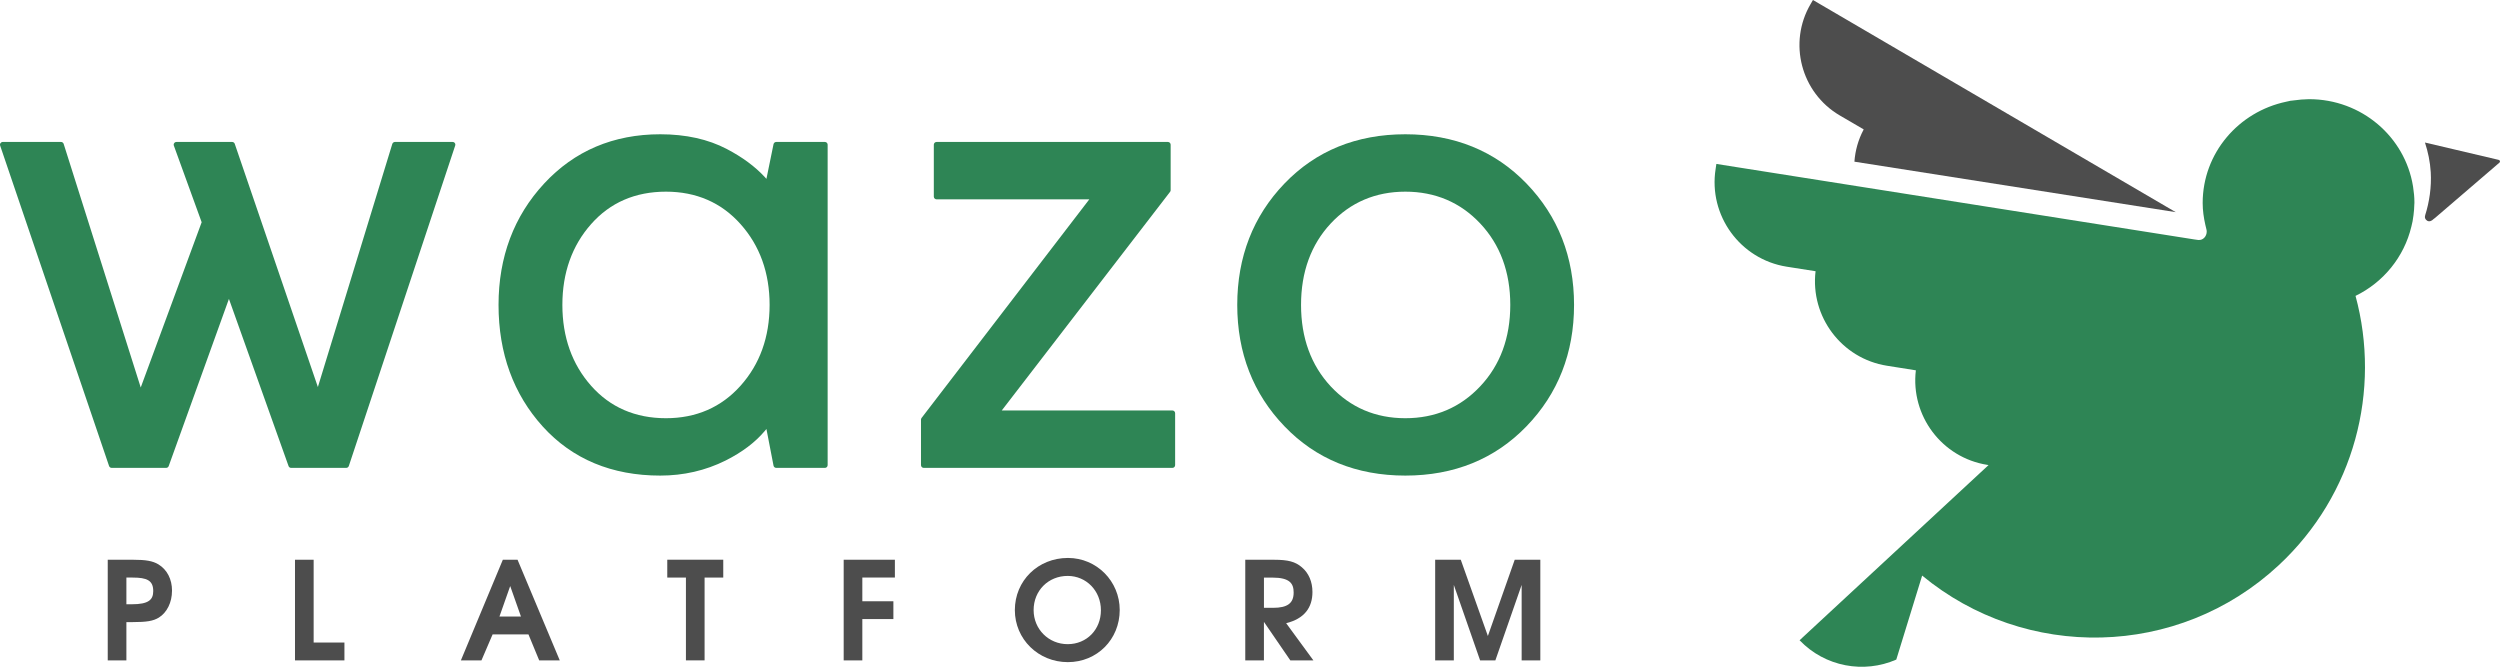
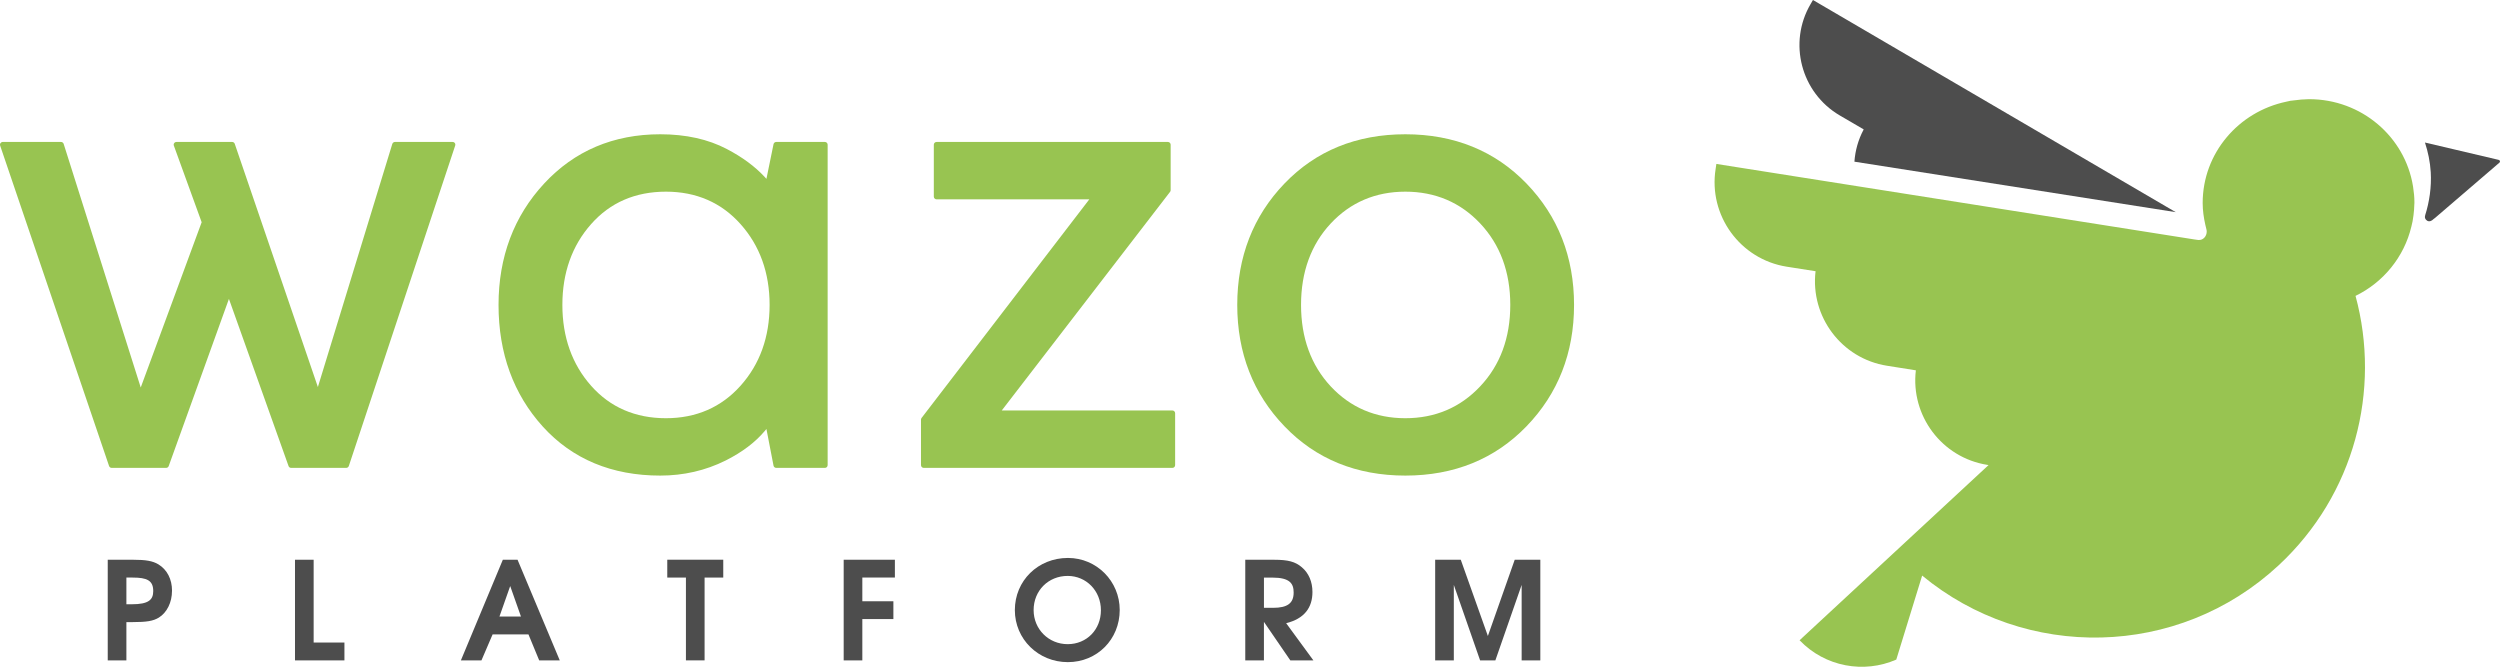
<svg xmlns="http://www.w3.org/2000/svg" id="svg6424" version="1.1" viewBox="0 0 74.513 19.873" height="19.873mm" width="74.513mm">
  <defs id="defs6418" />
  <g transform="translate(-5.962701,-2.641733)" id="layer1">
    <g transform="matrix(0.7220158,0,0,0.7220158,-278.6729,-13.86699)" id="g4747">
-       <g id="g4733" transform="matrix(0.1942298,0,0,0.1942298,354.0148,-36.87139)" style="fill:#2e8555">
-         <g id="g4731" transform="translate(41.11938,42.22521)" style="fill:#2e8555">
-           <g id="g4729" style="fill:#2e8555">
-             <g id="g4727" style="fill:#2e8555">
-               <path id="path4719" d="m 262.642,296.267 c 0.062,-0.186 0.031,-0.376 -0.074,-0.527 -0.108,-0.15 -0.284,-0.24 -0.47,-0.24 H 249.84 c -0.257,0 -0.486,0.17 -0.567,0.421 l -15.817,51.669 -0.256,-0.757 -17.412,-50.942 c -0.074,-0.23 -0.304,-0.391 -0.547,-0.391 h -11.843 c -0.19,0 -0.374,0.096 -0.475,0.249 -0.116,0.153 -0.144,0.354 -0.076,0.533 l 5.91,16.277 -0.032,0.089 -12.917,35.035 -0.229,-0.721 -16.152,-51.054 c -0.08,-0.241 -0.304,-0.409 -0.558,-0.409 h -12.392 c -0.186,0 -0.351,0.085 -0.467,0.24 -0.112,0.15 -0.143,0.349 -0.084,0.531 l 23.154,68.11 c 0.084,0.233 0.306,0.39 0.558,0.39 H 201.2 c 0.254,0 0.468,-0.149 0.555,-0.393 l 12.797,-35.522 12.67,35.522 c 0.078,0.238 0.298,0.393 0.549,0.393 h 11.712 c 0.251,0 0.47,-0.162 0.554,-0.409 z" style="fill:#2e8555" />
-               <path id="path4721" d="m 341.222,295.5 h -10.351 c -0.279,0 -0.515,0.2 -0.574,0.473 l -1.507,7.371 -0.341,-0.373 c -2.061,-2.236 -4.776,-4.248 -8.074,-5.969 -3.959,-2.082 -8.721,-3.136 -14.154,-3.136 -9.935,0 -18.237,3.52 -24.676,10.473 -6.431,6.937 -9.692,15.618 -9.692,25.795 0,10.266 3.165,18.968 9.41,25.86 6.269,6.908 14.667,10.414 24.958,10.414 4.956,0 9.622,-1.073 13.884,-3.198 3.501,-1.755 6.307,-3.87 8.337,-6.291 l 0.346,-0.42 1.51,7.8 c 0.051,0.269 0.3,0.472 0.574,0.472 h 10.351 c 0.319,0 0.577,-0.261 0.577,-0.592 v -68.098 c -0.001,-0.32 -0.259,-0.581 -0.578,-0.581 z m -17.939,51.819 c -4.086,4.569 -9.419,6.894 -15.847,6.894 -6.513,0 -11.861,-2.318 -15.903,-6.888 -4.054,-4.573 -6.112,-10.357 -6.112,-17.191 0,-6.827 2.059,-12.608 6.112,-17.179 4.036,-4.573 9.385,-6.89 15.903,-6.89 6.438,0 11.77,2.317 15.847,6.89 4.102,4.583 6.182,10.365 6.182,17.179 -10e-4,6.828 -2.081,12.608 -6.182,17.185 z" style="fill:#2e8555" />
-               <path id="path4723" d="m 415.083,352.569 h -36.28 l 35.771,-46.463 c 0.087,-0.098 0.127,-0.22 0.127,-0.353 v -9.672 c 0,-0.32 -0.265,-0.582 -0.588,-0.582 h -49.161 c -0.322,0 -0.587,0.262 -0.587,0.582 v 11.035 c 0,0.32 0.265,0.582 0.587,0.582 h 32.46 l -35.655,46.467 c -0.075,0.117 -0.118,0.236 -0.118,0.354 v 9.661 c 0,0.331 0.262,0.592 0.587,0.592 h 52.857 c 0.312,0 0.569,-0.261 0.569,-0.592 v -11.028 c 0.001,-0.319 -0.257,-0.583 -0.569,-0.583 z" style="fill:#2e8555" />
-               <path id="path4725" d="m 490.329,304.333 c -6.711,-6.947 -15.374,-10.467 -25.749,-10.467 -10.38,0 -19.023,3.52 -25.686,10.467 -6.661,6.926 -10.039,15.609 -10.039,25.801 0,10.202 3.378,18.882 10.039,25.799 6.663,6.951 15.306,10.475 25.686,10.475 10.375,0 19.036,-3.524 25.749,-10.475 6.707,-6.93 10.107,-15.608 10.107,-25.799 0,-10.184 -3.4,-18.863 -10.107,-25.801 z m -9.833,43.1 c -4.216,4.499 -9.573,6.78 -15.916,6.78 -6.334,0 -11.667,-2.275 -15.858,-6.764 -4.186,-4.501 -6.308,-10.319 -6.308,-17.315 0,-6.995 2.123,-12.818 6.308,-17.307 4.187,-4.487 9.52,-6.762 15.858,-6.762 6.343,0 11.698,2.274 15.916,6.762 4.237,4.502 6.388,10.323 6.388,17.307 0,6.995 -2.151,12.811 -6.388,17.299 z" style="fill:#2e8555" />
+       <g id="g4733" transform="matrix(0.1942298,0,0,0.1942298,354.0148,-36.87139)" style="fill:#98c451">
+         <g id="g4731" transform="translate(41.11938,42.22521)" style="fill:#98c451">
+           <g id="g4729" style="fill:#98c451">
+             <g id="g4727" style="fill:#98c451">
+               <path id="path4719" d="m 262.642,296.267 c 0.062,-0.186 0.031,-0.376 -0.074,-0.527 -0.108,-0.15 -0.284,-0.24 -0.47,-0.24 H 249.84 c -0.257,0 -0.486,0.17 -0.567,0.421 l -15.817,51.669 -0.256,-0.757 -17.412,-50.942 c -0.074,-0.23 -0.304,-0.391 -0.547,-0.391 h -11.843 c -0.19,0 -0.374,0.096 -0.475,0.249 -0.116,0.153 -0.144,0.354 -0.076,0.533 l 5.91,16.277 -0.032,0.089 -12.917,35.035 -0.229,-0.721 -16.152,-51.054 c -0.08,-0.241 -0.304,-0.409 -0.558,-0.409 h -12.392 c -0.186,0 -0.351,0.085 -0.467,0.24 -0.112,0.15 -0.143,0.349 -0.084,0.531 l 23.154,68.11 c 0.084,0.233 0.306,0.39 0.558,0.39 H 201.2 c 0.254,0 0.468,-0.149 0.555,-0.393 l 12.797,-35.522 12.67,35.522 c 0.078,0.238 0.298,0.393 0.549,0.393 h 11.712 c 0.251,0 0.47,-0.162 0.554,-0.409 z" style="fill:#98c451" />
+               <path id="path4721" d="m 341.222,295.5 h -10.351 c -0.279,0 -0.515,0.2 -0.574,0.473 l -1.507,7.371 -0.341,-0.373 c -2.061,-2.236 -4.776,-4.248 -8.074,-5.969 -3.959,-2.082 -8.721,-3.136 -14.154,-3.136 -9.935,0 -18.237,3.52 -24.676,10.473 -6.431,6.937 -9.692,15.618 -9.692,25.795 0,10.266 3.165,18.968 9.41,25.86 6.269,6.908 14.667,10.414 24.958,10.414 4.956,0 9.622,-1.073 13.884,-3.198 3.501,-1.755 6.307,-3.87 8.337,-6.291 l 0.346,-0.42 1.51,7.8 c 0.051,0.269 0.3,0.472 0.574,0.472 h 10.351 c 0.319,0 0.577,-0.261 0.577,-0.592 v -68.098 c -0.001,-0.32 -0.259,-0.581 -0.578,-0.581 z m -17.939,51.819 c -4.086,4.569 -9.419,6.894 -15.847,6.894 -6.513,0 -11.861,-2.318 -15.903,-6.888 -4.054,-4.573 -6.112,-10.357 -6.112,-17.191 0,-6.827 2.059,-12.608 6.112,-17.179 4.036,-4.573 9.385,-6.89 15.903,-6.89 6.438,0 11.77,2.317 15.847,6.89 4.102,4.583 6.182,10.365 6.182,17.179 -10e-4,6.828 -2.081,12.608 -6.182,17.185 z" style="fill:#98c451" />
+               <path id="path4723" d="m 415.083,352.569 h -36.28 l 35.771,-46.463 c 0.087,-0.098 0.127,-0.22 0.127,-0.353 v -9.672 c 0,-0.32 -0.265,-0.582 -0.588,-0.582 h -49.161 c -0.322,0 -0.587,0.262 -0.587,0.582 v 11.035 c 0,0.32 0.265,0.582 0.587,0.582 h 32.46 l -35.655,46.467 c -0.075,0.117 -0.118,0.236 -0.118,0.354 v 9.661 c 0,0.331 0.262,0.592 0.587,0.592 h 52.857 c 0.312,0 0.569,-0.261 0.569,-0.592 v -11.028 c 0.001,-0.319 -0.257,-0.583 -0.569,-0.583 z" style="fill:#98c451" />
+               <path id="path4725" d="m 490.329,304.333 c -6.711,-6.947 -15.374,-10.467 -25.749,-10.467 -10.38,0 -19.023,3.52 -25.686,10.467 -6.661,6.926 -10.039,15.609 -10.039,25.801 0,10.202 3.378,18.882 10.039,25.799 6.663,6.951 15.306,10.475 25.686,10.475 10.375,0 19.036,-3.524 25.749,-10.475 6.707,-6.93 10.107,-15.608 10.107,-25.799 0,-10.184 -3.4,-18.863 -10.107,-25.801 z m -9.833,43.1 c -4.216,4.499 -9.573,6.78 -15.916,6.78 -6.334,0 -11.667,-2.275 -15.858,-6.764 -4.186,-4.501 -6.308,-10.319 -6.308,-17.315 0,-6.995 2.123,-12.818 6.308,-17.307 4.187,-4.487 9.52,-6.762 15.858,-6.762 6.343,0 11.698,2.274 15.916,6.762 4.237,4.502 6.388,10.323 6.388,17.307 0,6.995 -2.151,12.811 -6.388,17.299 z" style="fill:#98c451" />
            </g>
          </g>
        </g>
      </g>
      <g id="text4737" style="font-style:normal;font-weight:normal;font-size:5.622px;line-height:1.25;font-family:sans-serif;letter-spacing:0px;word-spacing:0px;fill:#4d4d4d;fill-opacity:1;stroke:none;stroke-width:0.141" aria-label="PLATFORM">
        <path id="path6479" style="font-style:normal;font-variant:normal;font-weight:bold;font-stretch:normal;font-family:'TeX Gyre Adventor';-inkscape-font-specification:'TeX Gyre Adventor Bold';letter-spacing:4.578px;fill:#4d4d4d;stroke-width:0.141" d="m 401.325,47.253 c 0,-0.478 -0.202,-0.871 -0.562,-1.091 -0.236,-0.141 -0.512,-0.191 -1.063,-0.191 h -1.029 v 4.155 h 0.77 v -1.58 h 0.247 c 0.59,0 0.86,-0.045 1.091,-0.186 0.337,-0.208 0.545,-0.63 0.545,-1.108 z m -0.776,0.011 c 0,0.36 -0.191,0.545 -0.883,0.545 h -0.225 v -1.102 h 0.259 c 0.59,0 0.849,0.118 0.849,0.557 z" />
        <path id="path6481" style="font-style:normal;font-variant:normal;font-weight:bold;font-stretch:normal;font-family:'TeX Gyre Adventor';-inkscape-font-specification:'TeX Gyre Adventor Bold';letter-spacing:4.578px;fill:#4d4d4d;stroke-width:0.141" d="m 408.442,50.126 v -0.737 h -1.271 v -3.418 h -0.77 v 4.155 z" />
        <path id="path6483" style="font-style:normal;font-variant:normal;font-weight:bold;font-stretch:normal;font-family:'TeX Gyre Adventor';-inkscape-font-specification:'TeX Gyre Adventor Bold';letter-spacing:4.578px;fill:#4d4d4d;stroke-width:0.141" d="m 417.331,50.126 -1.743,-4.155 h -0.607 l -1.732,4.155 h 0.849 l 0.461,-1.074 h 1.479 l 0.444,1.074 z m -1.602,-1.81 h -0.888 l 0.444,-1.259 z" />
        <path id="path6485" style="font-style:normal;font-variant:normal;font-weight:bold;font-stretch:normal;font-family:'TeX Gyre Adventor';-inkscape-font-specification:'TeX Gyre Adventor Bold';letter-spacing:4.578px;fill:#4d4d4d;stroke-width:0.141" d="m 424.08,46.707 v -0.737 h -2.311 v 0.737 h 0.77 v 3.418 h 0.77 v -3.418 z" />
        <path id="path6487" style="font-style:normal;font-variant:normal;font-weight:bold;font-stretch:normal;font-family:'TeX Gyre Adventor';-inkscape-font-specification:'TeX Gyre Adventor Bold';letter-spacing:4.578px;fill:#4d4d4d;stroke-width:0.141" d="m 431.165,46.707 v -0.737 h -2.114 v 4.155 h 0.77 v -1.704 h 1.282 v -0.737 h -1.282 v -0.978 z" />
        <path id="path6489" style="font-style:normal;font-variant:normal;font-weight:bold;font-stretch:normal;font-family:'TeX Gyre Adventor';-inkscape-font-specification:'TeX Gyre Adventor Bold';letter-spacing:4.578px;fill:#4d4d4d;stroke-width:0.141" d="m 440.446,48.045 c 0,-1.186 -0.95,-2.148 -2.136,-2.148 -1.237,0 -2.193,0.939 -2.193,2.153 0,1.198 0.967,2.148 2.187,2.148 1.209,0 2.142,-0.939 2.142,-2.153 z m -0.776,0.011 c 0,0.798 -0.585,1.4 -1.372,1.4 -0.787,0 -1.406,-0.618 -1.406,-1.406 0,-0.804 0.607,-1.411 1.406,-1.411 0.77,0 1.372,0.618 1.372,1.417 z" />
        <path id="path6491" style="font-style:normal;font-variant:normal;font-weight:bold;font-stretch:normal;font-family:'TeX Gyre Adventor';-inkscape-font-specification:'TeX Gyre Adventor Bold';letter-spacing:4.578px;fill:#4d4d4d;stroke-width:0.141" d="m 448.441,50.126 -1.124,-1.535 c 0.748,-0.186 1.085,-0.641 1.085,-1.287 0,-0.422 -0.152,-0.781 -0.439,-1.023 -0.27,-0.231 -0.568,-0.309 -1.136,-0.309 h -1.198 v 4.155 h 0.77 v -1.591 l 1.091,1.591 z m -0.815,-2.8 c 0,0.439 -0.253,0.63 -0.849,0.63 h -0.377 v -1.248 h 0.343 c 0.731,0 0.883,0.247 0.883,0.618 z" />
        <path id="path6493" style="font-style:normal;font-variant:normal;font-weight:bold;font-stretch:normal;font-family:'TeX Gyre Adventor';-inkscape-font-specification:'TeX Gyre Adventor Bold';letter-spacing:4.578px;fill:#4d4d4d;stroke-width:0.141" d="m 457.809,50.126 v -4.155 h -1.057 l -1.108,3.148 -1.119,-3.148 h -1.057 v 4.155 h 0.77 v -3.115 l 1.085,3.115 h 0.63 l 1.085,-3.115 v 3.115 z" />
      </g>
      <path id="path4739" d="m 497.373,29.465 -3.046,-0.717 c 0.127,0.389 0.213,0.797 0.239,1.224 0.036,0.609 -0.056,1.232 -0.232,1.784 v 0.01 c -0.005,0.018 -0.01,0.034 -0.01,0.052 0,0.066 0.037,0.122 0.092,0.154 l 0.003,0.007 c 0,0 0.003,8.47e-4 0.01,0.003 0.023,0.01 0.048,0.018 0.076,0.018 0.038,0 0.07,-0.015 0.099,-0.034 0.006,-8.46e-4 0.01,-0.002 0.01,-0.002 l 0.07,-0.058 0.062,-0.047 2.656,-2.281 c 0.018,-0.015 0.027,-0.04 0.021,-0.064 -0.006,-0.023 -0.025,-0.041 -0.049,-0.047 z" style="fill:#4d4d4d;stroke-width:0.282" />
      <g id="g4743" transform="matrix(0.2822222,0,0,0.2822222,320.7235,-46.44675)" style="fill:#4d4d4d">
        <path id="path4741" d="m 525.613,245.592 -0.349,0.601 c -3.312,5.659 -1.396,12.964 4.267,16.281 l 3.506,2.047 c -0.804,1.502 -1.244,3.107 -1.359,4.719 l 46.998,7.384 z" style="fill:#4d4d4d" />
      </g>
-       <path style="fill:#2e8555;fill-opacity:1;stroke-width:0.282" d="m 468.511,49.295 c 1.053,1.1 2.657,1.382 3.992,0.798 l 1.068,-3.468 c 4.256,3.52 10.558,3.437 14.714,-0.422 3.15,-2.928 4.228,-7.245 3.176,-11.124 1.152,-0.561 2.007,-1.607 2.306,-2.864 0.018,-0.071 0.035,-0.141 0.049,-0.215 0.015,-0.083 0.029,-0.165 0.038,-0.25 0.019,-0.148 0.031,-0.298 0.034,-0.45 0,-0.019 0.004,-0.036 0.004,-0.055 0,-0.004 -2.8e-4,-0.007 -2.8e-4,-0.01 0,-0.005 2.8e-4,-0.01 2.8e-4,-0.014 0,-0.215 -0.021,-0.423 -0.053,-0.63 -0.002,-0.016 -0.004,-0.031 -0.007,-0.046 -0.331,-2.031 -2.12,-3.586 -4.286,-3.586 -0.004,0 -0.008,8.46e-4 -0.012,8.46e-4 -0.005,0 -0.008,-8.46e-4 -0.013,-8.46e-4 -0.017,0 -0.033,0.003 -0.05,0.003 -0.081,2.82e-4 -0.164,0.005 -0.246,0.012 -0.006,8.47e-4 -0.013,0.001 -0.02,0.002 -0.095,0.007 -0.188,0.019 -0.281,0.032 -0.035,0.005 -0.07,0.007 -0.104,0.012 -0.014,0.003 -0.029,0.002 -0.043,0.004 -0.006,0.001 -0.013,0.003 -0.019,0.004 -0.019,0.004 -0.037,0.01 -0.056,0.013 -0.033,0.007 -0.066,0.014 -0.099,0.022 -1.972,0.413 -3.452,2.125 -3.452,4.182 0,0.308 0.044,0.607 0.109,0.897 l 0.045,0.187 c 0.008,0.03 0.013,0.061 0.013,0.096 0,0.194 -0.151,0.368 -0.35,0.346 l -0.165,-0.023 -19.727,-3.116 -0.03,0.204 c -0.305,1.921 1.013,3.734 2.935,4.038 l 1.19,0.187 c -0.223,1.872 1.074,3.607 2.95,3.902 l 1.19,0.189 c -0.222,1.872 1.073,3.606 2.951,3.903 l 0.051,0.007 z" id="path4745" />
+       <path style="fill:#98c451;fill-opacity:1;stroke-width:0.282" d="m 468.511,49.295 c 1.053,1.1 2.657,1.382 3.992,0.798 l 1.068,-3.468 c 4.256,3.52 10.558,3.437 14.714,-0.422 3.15,-2.928 4.228,-7.245 3.176,-11.124 1.152,-0.561 2.007,-1.607 2.306,-2.864 0.018,-0.071 0.035,-0.141 0.049,-0.215 0.015,-0.083 0.029,-0.165 0.038,-0.25 0.019,-0.148 0.031,-0.298 0.034,-0.45 0,-0.019 0.004,-0.036 0.004,-0.055 0,-0.004 -2.8e-4,-0.007 -2.8e-4,-0.01 0,-0.005 2.8e-4,-0.01 2.8e-4,-0.014 0,-0.215 -0.021,-0.423 -0.053,-0.63 -0.002,-0.016 -0.004,-0.031 -0.007,-0.046 -0.331,-2.031 -2.12,-3.586 -4.286,-3.586 -0.004,0 -0.008,8.46e-4 -0.012,8.46e-4 -0.005,0 -0.008,-8.46e-4 -0.013,-8.46e-4 -0.017,0 -0.033,0.003 -0.05,0.003 -0.081,2.82e-4 -0.164,0.005 -0.246,0.012 -0.006,8.47e-4 -0.013,0.001 -0.02,0.002 -0.095,0.007 -0.188,0.019 -0.281,0.032 -0.035,0.005 -0.07,0.007 -0.104,0.012 -0.014,0.003 -0.029,0.002 -0.043,0.004 -0.006,0.001 -0.013,0.003 -0.019,0.004 -0.019,0.004 -0.037,0.01 -0.056,0.013 -0.033,0.007 -0.066,0.014 -0.099,0.022 -1.972,0.413 -3.452,2.125 -3.452,4.182 0,0.308 0.044,0.607 0.109,0.897 l 0.045,0.187 c 0.008,0.03 0.013,0.061 0.013,0.096 0,0.194 -0.151,0.368 -0.35,0.346 l -0.165,-0.023 -19.727,-3.116 -0.03,0.204 c -0.305,1.921 1.013,3.734 2.935,4.038 l 1.19,0.187 c -0.223,1.872 1.074,3.607 2.95,3.902 l 1.19,0.189 c -0.222,1.872 1.073,3.606 2.951,3.903 l 0.051,0.007 z" id="path4745" />
    </g>
  </g>
</svg>
